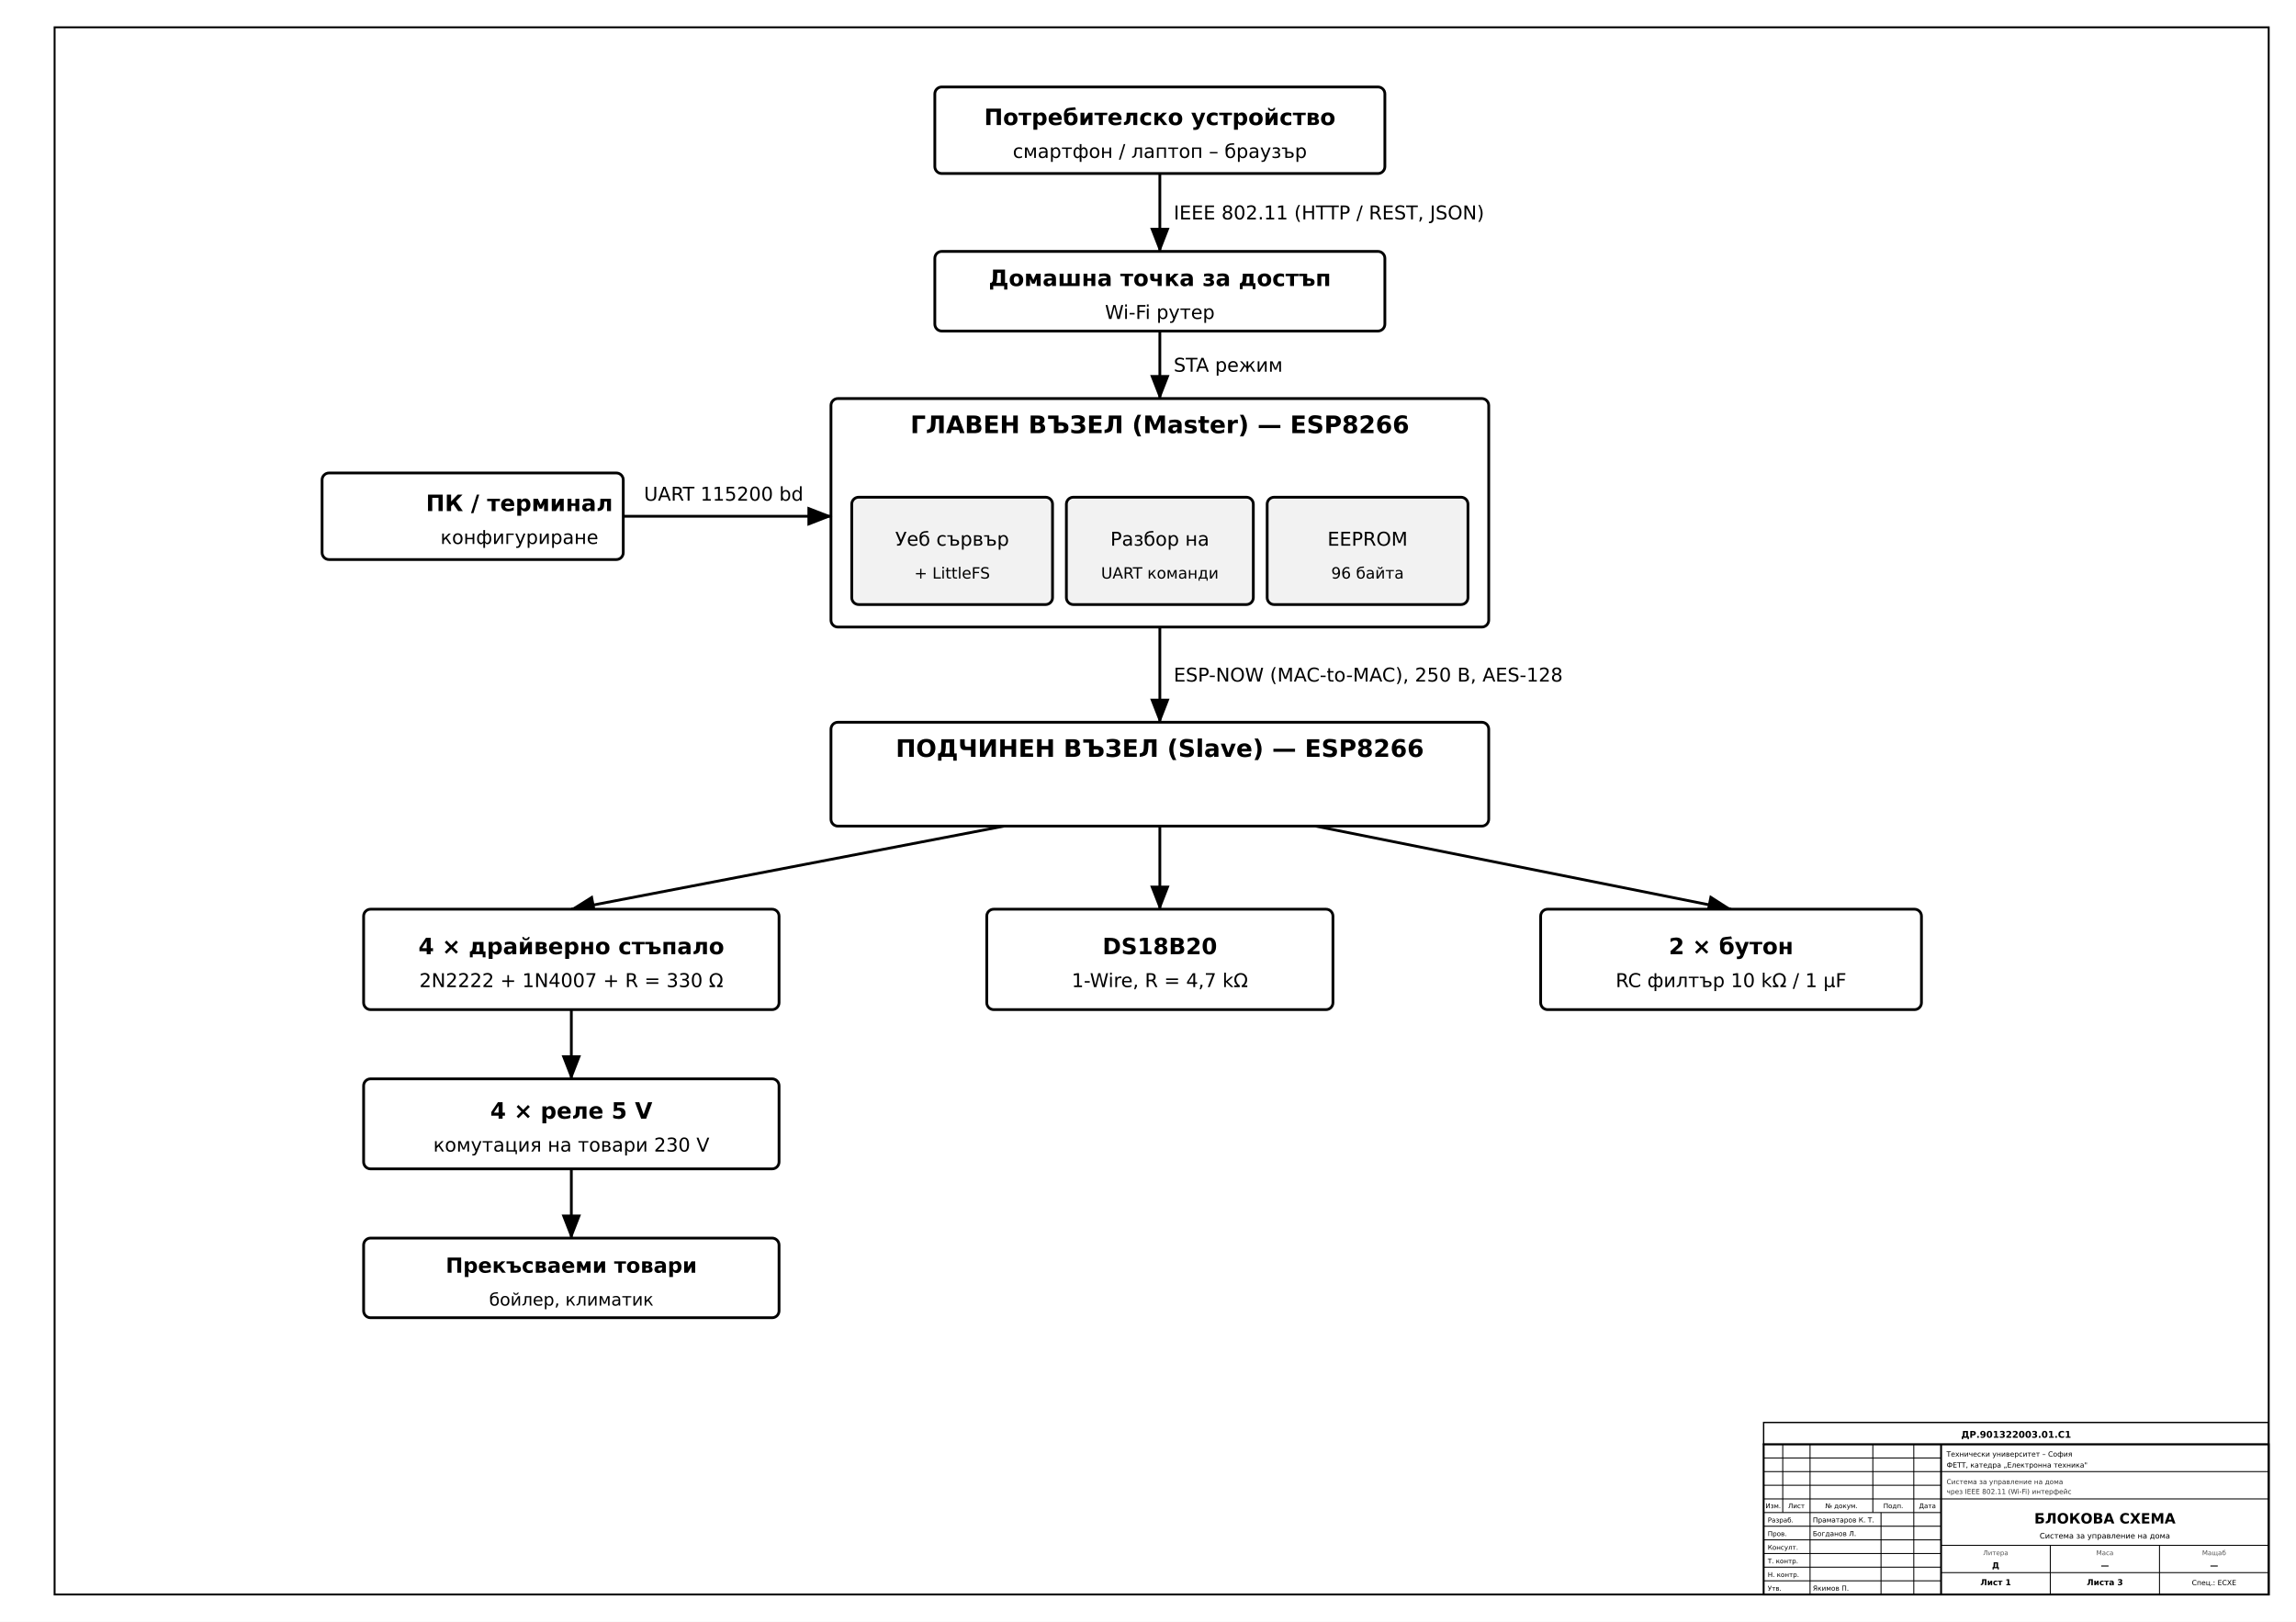
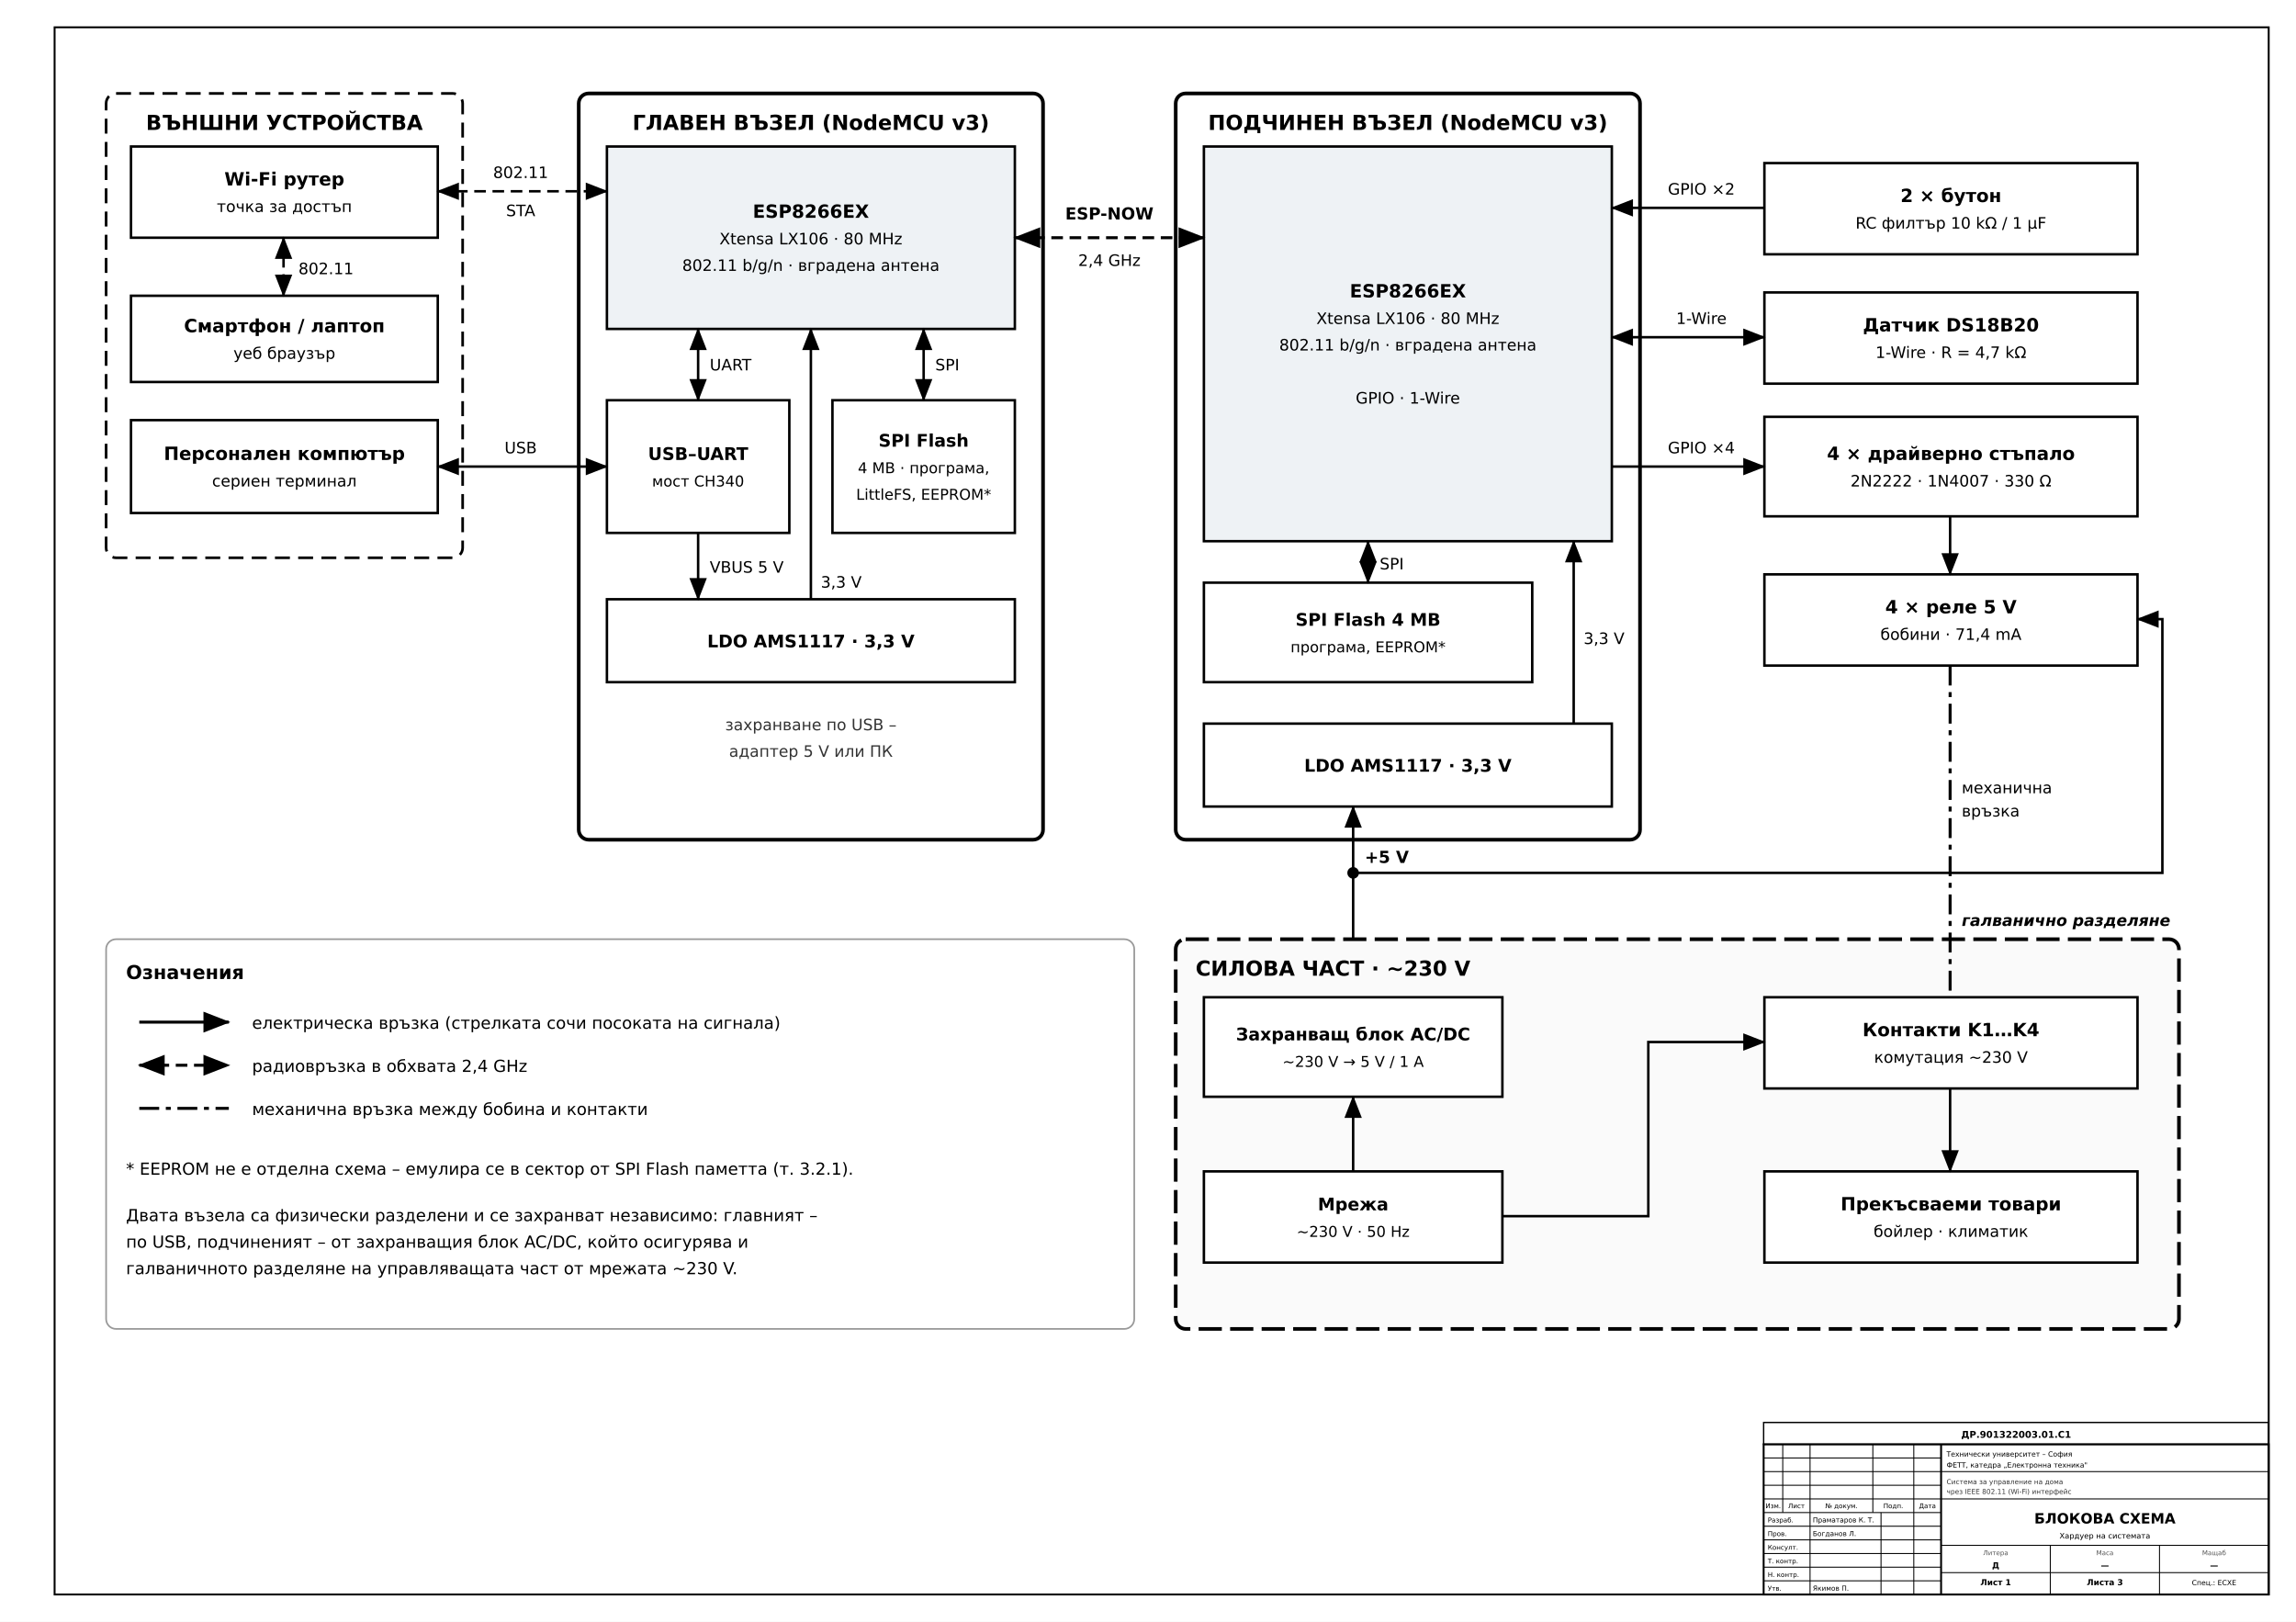
<svg xmlns="http://www.w3.org/2000/svg" width="841mm" height="594mm" viewBox="0 0 841 594">
  <rect width="841" height="594" fill="#fff" />
  <rect x="20" y="10" width="811" height="574" fill="none" stroke="#000" stroke-width="0.7" />
-   <svg x="95.15" y="16.00" width="646.70" height="492.00" viewBox="0 0 1020.0 776.0">
+   <svg x="26.72" y="16.00" width="783.56" height="492.00" viewBox="0 0 1290.0 810.0">
    <defs>
-       <marker id="as734" markerWidth="9" markerHeight="7" refX="8.5" refY="3.5" orient="auto">
+       <marker id="as24" markerWidth="9" markerHeight="7" refX="8.5" refY="3.5" orient="auto">
        <polygon points="0 0, 9 3.5, 0 7" fill="#000" />
      </marker>
+       <marker id="ass24" markerWidth="9" markerHeight="7" refX="0.5" refY="3.5" orient="auto">
+         <polygon points="9 0, 0 3.5, 9 7" fill="#000" />
+       </marker>
    </defs>
-     <rect x="390" y="25" width="260" height="50" rx="4" fill="#fff" stroke="#000" stroke-width="1.6" />
-     <text x="520.0" y="47.0" font-family="DejaVu Sans, Liberation Sans, Arial, sans-serif" font-size="13" font-weight="bold" text-anchor="middle">Потребителско устройство</text>
-     <text x="520.0" y="66.0" font-family="DejaVu Sans, Liberation Sans, Arial, sans-serif" font-size="11" text-anchor="middle">смартфон / лаптоп – браузър</text>
-     <line x1="520" y1="75" x2="520" y2="120" stroke="#000" stroke-width="1.6" marker-end="url(#as734)" />
-     <text x="528.0" y="101.5" font-family="DejaVu Sans, Liberation Sans, Arial, sans-serif" font-size="11">IEEE 802.11 (HTTP / REST, JSON)</text>
-     <rect x="390" y="120" width="260" height="46" rx="4" fill="#fff" stroke="#000" stroke-width="1.6" />
-     <text x="520.0" y="140.0" font-family="DejaVu Sans, Liberation Sans, Arial, sans-serif" font-size="13" font-weight="bold" text-anchor="middle">Домашна точка за достъп</text>
-     <text x="520.0" y="159.0" font-family="DejaVu Sans, Liberation Sans, Arial, sans-serif" font-size="11" text-anchor="middle">Wi-Fi рутер</text>
-     <line x1="520" y1="166" x2="520" y2="205" stroke="#000" stroke-width="1.6" marker-end="url(#as734)" />
-     <text x="528.0" y="189.5" font-family="DejaVu Sans, Liberation Sans, Arial, sans-serif" font-size="11">STA режим</text>
-     <rect x="330" y="205" width="380" height="132" rx="4" fill="#fff" stroke="#000" stroke-width="1.6" />
-     <text x="520.0" y="225" font-family="DejaVu Sans, Liberation Sans, Arial, sans-serif" font-size="14" font-weight="bold" text-anchor="middle">ГЛАВЕН ВЪЗЕЛ (Master) — ESP8266</text>
-     <rect x="342" y="262" width="116" height="62" rx="4" fill="#f2f2f2" stroke="#000" stroke-width="1.6" />
-     <text x="400.0" y="290.0" font-family="DejaVu Sans, Liberation Sans, Arial, sans-serif" font-size="11" font-weight="normal" text-anchor="middle">Уеб сървър</text>
-     <text x="400.0" y="309.0" font-family="DejaVu Sans, Liberation Sans, Arial, sans-serif" font-size="9" text-anchor="middle">+ LittleFS</text>
-     <rect x="466" y="262" width="108" height="62" rx="4" fill="#f2f2f2" stroke="#000" stroke-width="1.6" />
-     <text x="520.0" y="290.0" font-family="DejaVu Sans, Liberation Sans, Arial, sans-serif" font-size="11" font-weight="normal" text-anchor="middle">Разбор на</text>
-     <text x="520.0" y="309.0" font-family="DejaVu Sans, Liberation Sans, Arial, sans-serif" font-size="9" text-anchor="middle">UART команди</text>
-     <rect x="582" y="262" width="116" height="62" rx="4" fill="#f2f2f2" stroke="#000" stroke-width="1.6" />
-     <text x="640.0" y="290.0" font-family="DejaVu Sans, Liberation Sans, Arial, sans-serif" font-size="11" font-weight="normal" text-anchor="middle">EEPROM</text>
-     <text x="640.0" y="309.0" font-family="DejaVu Sans, Liberation Sans, Arial, sans-serif" font-size="9" text-anchor="middle">96 байта</text>
-     <rect x="36" y="248" width="174" height="50" rx="4" fill="#fff" stroke="#000" stroke-width="1.6" />
-     <text x="150.0" y="270.0" font-family="DejaVu Sans, Liberation Sans, Arial, sans-serif" font-size="13" font-weight="bold" text-anchor="middle">ПК / терминал</text>
-     <text x="150.0" y="289.0" font-family="DejaVu Sans, Liberation Sans, Arial, sans-serif" font-size="11" text-anchor="middle">конфигуриране</text>
-     <line x1="210" y1="273" x2="330" y2="273" stroke="#000" stroke-width="1.6" marker-end="url(#as734)" />
-     <text x="268" y="264" font-family="DejaVu Sans, Liberation Sans, Arial, sans-serif" font-size="11" font-weight="normal" text-anchor="middle">UART 115200 bd</text>
-     <line x1="520" y1="337" x2="520" y2="392" stroke="#000" stroke-width="1.6" marker-end="url(#as734)" />
-     <text x="528.0" y="368.5" font-family="DejaVu Sans, Liberation Sans, Arial, sans-serif" font-size="11">ESP-NOW (MAC-to-MAC), 250 B, AES-128</text>
-     <rect x="330" y="392" width="380" height="60" rx="4" fill="#fff" stroke="#000" stroke-width="1.6" />
-     <text x="520.0" y="412" font-family="DejaVu Sans, Liberation Sans, Arial, sans-serif" font-size="14" font-weight="bold" text-anchor="middle">ПОДЧИНЕН ВЪЗЕЛ (Slave) — ESP8266</text>
-     <line x1="430" y1="452" x2="180" y2="500" stroke="#000" stroke-width="1.6" marker-end="url(#as734)" />
-     <line x1="520" y1="452" x2="520" y2="500" stroke="#000" stroke-width="1.6" marker-end="url(#as734)" />
-     <line x1="610" y1="452" x2="850" y2="500" stroke="#000" stroke-width="1.6" marker-end="url(#as734)" />
-     <rect x="60" y="500" width="240" height="58" rx="4" fill="#fff" stroke="#000" stroke-width="1.6" />
-     <text x="180.0" y="526.0" font-family="DejaVu Sans, Liberation Sans, Arial, sans-serif" font-size="13" font-weight="bold" text-anchor="middle">4 × драйверно стъпало</text>
-     <text x="180.0" y="545.0" font-family="DejaVu Sans, Liberation Sans, Arial, sans-serif" font-size="11" text-anchor="middle">2N2222 + 1N4007 + R = 330 Ω</text>
-     <rect x="420" y="500" width="200" height="58" rx="4" fill="#fff" stroke="#000" stroke-width="1.6" />
-     <text x="520.0" y="526.0" font-family="DejaVu Sans, Liberation Sans, Arial, sans-serif" font-size="13" font-weight="bold" text-anchor="middle">DS18B20</text>
-     <text x="520.0" y="545.0" font-family="DejaVu Sans, Liberation Sans, Arial, sans-serif" font-size="11" text-anchor="middle">1-Wire, R = 4,7 kΩ</text>
-     <rect x="740" y="500" width="220" height="58" rx="4" fill="#fff" stroke="#000" stroke-width="1.6" />
-     <text x="850.0" y="526.0" font-family="DejaVu Sans, Liberation Sans, Arial, sans-serif" font-size="13" font-weight="bold" text-anchor="middle">2 × бутон</text>
-     <text x="850.0" y="545.0" font-family="DejaVu Sans, Liberation Sans, Arial, sans-serif" font-size="11" text-anchor="middle">RC филтър 10 kΩ / 1 µF</text>
-     <line x1="180" y1="558" x2="180" y2="598" stroke="#000" stroke-width="1.6" marker-end="url(#as734)" />
-     <rect x="60" y="598" width="240" height="52" rx="4" fill="#fff" stroke="#000" stroke-width="1.6" />
-     <text x="180.0" y="621.0" font-family="DejaVu Sans, Liberation Sans, Arial, sans-serif" font-size="13" font-weight="bold" text-anchor="middle">4 × реле 5 V</text>
-     <text x="180.0" y="640.0" font-family="DejaVu Sans, Liberation Sans, Arial, sans-serif" font-size="11" text-anchor="middle">комутация на товари 230 V</text>
-     <line x1="180" y1="650" x2="180" y2="690" stroke="#000" stroke-width="1.6" marker-end="url(#as734)" />
-     <rect x="60" y="690" width="240" height="46" rx="4" fill="#fff" stroke="#000" stroke-width="1.6" />
-     <text x="180.0" y="710.0" font-family="DejaVu Sans, Liberation Sans, Arial, sans-serif" font-size="12" font-weight="bold" text-anchor="middle">Прекъсваеми товари</text>
-     <text x="180.0" y="729.0" font-family="DejaVu Sans, Liberation Sans, Arial, sans-serif" font-size="10" text-anchor="middle">бойлер, климатик</text>
+     <rect x="20" y="30" width="215" height="280" rx="6" fill="none" stroke="#000" stroke-width="1.6" stroke-dasharray="9 5" />
+     <text x="127.5" y="52" font-family="DejaVu Sans, Liberation Sans, Arial, sans-serif" font-size="12.5" font-weight="bold" text-anchor="middle" fill="#000">ВЪНШНИ УСТРОЙСТВА</text>
+     <rect x="35" y="62" width="185" height="55" fill="#fff" stroke="#000" stroke-width="1.5" />
+     <text x="127.5" y="85.5" font-family="DejaVu Sans, Liberation Sans, Arial, sans-serif" font-size="11" font-weight="bold" text-anchor="middle" fill="#000">Wi-Fi рутер</text>
+     <text x="127.5" y="101.5" font-family="DejaVu Sans, Liberation Sans, Arial, sans-serif" font-size="9.5" font-weight="normal" text-anchor="middle" fill="#000">точка за достъп</text>
+     <rect x="35" y="152" width="185" height="52" fill="#fff" stroke="#000" stroke-width="1.5" />
+     <text x="127.5" y="174.0" font-family="DejaVu Sans, Liberation Sans, Arial, sans-serif" font-size="11" font-weight="bold" text-anchor="middle" fill="#000">Смартфон / лаптоп</text>
+     <text x="127.5" y="190.0" font-family="DejaVu Sans, Liberation Sans, Arial, sans-serif" font-size="9.5" font-weight="normal" text-anchor="middle" fill="#000">уеб браузър</text>
+     <rect x="35" y="227" width="185" height="56" fill="#fff" stroke="#000" stroke-width="1.5" />
+     <text x="127.5" y="251.0" font-family="DejaVu Sans, Liberation Sans, Arial, sans-serif" font-size="11" font-weight="bold" text-anchor="middle" fill="#000">Персонален компютър</text>
+     <text x="127.5" y="267.0" font-family="DejaVu Sans, Liberation Sans, Arial, sans-serif" font-size="9.5" font-weight="normal" text-anchor="middle" fill="#000">сериен терминал</text>
+     <polyline points="127,117 127,152" fill="none" stroke="#000" stroke-width="1.5" stroke-dasharray="7 4" marker-end="url(#as24)" marker-start="url(#ass24)" />
+     <text x="136" y="139" font-family="DejaVu Sans, Liberation Sans, Arial, sans-serif" font-size="9.5" font-weight="normal" text-anchor="start" fill="#000">802.11</text>
+     <rect x="305" y="30" width="280" height="450" rx="6" fill="none" stroke="#000" stroke-width="2.2" />
+     <text x="445.0" y="52" font-family="DejaVu Sans, Liberation Sans, Arial, sans-serif" font-size="12.5" font-weight="bold" text-anchor="middle" fill="#000">ГЛАВЕН ВЪЗЕЛ (NodeMCU v3)</text>
+     <rect x="322" y="62" width="246" height="110" fill="#eef2f5" stroke="#000" stroke-width="1.5" />
+     <text x="445.0" y="105.0" font-family="DejaVu Sans, Liberation Sans, Arial, sans-serif" font-size="11" font-weight="bold" text-anchor="middle" fill="#000">ESP8266EX</text>
+     <text x="445.0" y="121.0" font-family="DejaVu Sans, Liberation Sans, Arial, sans-serif" font-size="9.5" font-weight="normal" text-anchor="middle" fill="#000">Xtensa LX106 · 80 MHz</text>
+     <text x="445.0" y="137.0" font-family="DejaVu Sans, Liberation Sans, Arial, sans-serif" font-size="9.5" font-weight="normal" text-anchor="middle" fill="#000">802.11 b/g/n · вградена антена</text>
+     <rect x="322" y="215" width="110" height="80" fill="#fff" stroke="#000" stroke-width="1.5" />
+     <text x="377.0" y="251.0" font-family="DejaVu Sans, Liberation Sans, Arial, sans-serif" font-size="10.5" font-weight="bold" text-anchor="middle" fill="#000">USB–UART</text>
+     <text x="377.0" y="267.0" font-family="DejaVu Sans, Liberation Sans, Arial, sans-serif" font-size="9.0" font-weight="normal" text-anchor="middle" fill="#000">мост CH340</text>
+     <rect x="458" y="215" width="110" height="80" fill="#fff" stroke="#000" stroke-width="1.5" />
+     <text x="513.0" y="243.0" font-family="DejaVu Sans, Liberation Sans, Arial, sans-serif" font-size="10.5" font-weight="bold" text-anchor="middle" fill="#000">SPI Flash</text>
+     <text x="513.0" y="259.0" font-family="DejaVu Sans, Liberation Sans, Arial, sans-serif" font-size="9.0" font-weight="normal" text-anchor="middle" fill="#000">4 MB · програма,</text>
+     <text x="513.0" y="275.0" font-family="DejaVu Sans, Liberation Sans, Arial, sans-serif" font-size="9.0" font-weight="normal" text-anchor="middle" fill="#000">LittleFS, EEPROM*</text>
+     <rect x="322" y="335" width="246" height="50" fill="#fff" stroke="#000" stroke-width="1.5" />
+     <text x="445.0" y="364.0" font-family="DejaVu Sans, Liberation Sans, Arial, sans-serif" font-size="10.5" font-weight="bold" text-anchor="middle" fill="#000">LDO AMS1117 · 3,3 V</text>
+     <polyline points="377,172 377,215" fill="none" stroke="#000" stroke-width="1.5" marker-end="url(#as24)" marker-start="url(#ass24)" />
+     <text x="384" y="197" font-family="DejaVu Sans, Liberation Sans, Arial, sans-serif" font-size="9.5" font-weight="normal" text-anchor="start" fill="#000">UART</text>
+     <polyline points="513,172 513,215" fill="none" stroke="#000" stroke-width="1.5" marker-end="url(#as24)" marker-start="url(#ass24)" />
+     <text x="520" y="197" font-family="DejaVu Sans, Liberation Sans, Arial, sans-serif" font-size="9.5" font-weight="normal" text-anchor="start" fill="#000">SPI</text>
+     <polyline points="377,295 377,335" fill="none" stroke="#000" stroke-width="1.5" marker-end="url(#as24)" />
+     <text x="384" y="319" font-family="DejaVu Sans, Liberation Sans, Arial, sans-serif" font-size="9.5" font-weight="normal" text-anchor="start" fill="#000">VBUS 5 V</text>
+     <polyline points="445,335 445,172" fill="none" stroke="#000" stroke-width="1.5" marker-end="url(#as24)" />
+     <text x="451" y="328" font-family="DejaVu Sans, Liberation Sans, Arial, sans-serif" font-size="9.5" font-weight="normal" text-anchor="start" fill="#000">3,3 V</text>
+     <text x="445" y="414" font-family="DejaVu Sans, Liberation Sans, Arial, sans-serif" font-size="9.5" font-weight="normal" text-anchor="middle" fill="#333">захранване по USB –</text>
+     <text x="445" y="430" font-family="DejaVu Sans, Liberation Sans, Arial, sans-serif" font-size="9.5" font-weight="normal" text-anchor="middle" fill="#333">адаптер 5 V или ПК</text>
+     <polyline points="220,89 322,89" fill="none" stroke="#000" stroke-width="1.5" stroke-dasharray="7 4" marker-end="url(#as24)" marker-start="url(#ass24)" />
+     <text x="270" y="81" font-family="DejaVu Sans, Liberation Sans, Arial, sans-serif" font-size="9.5" font-weight="normal" text-anchor="middle" fill="#000">802.11</text>
+     <text x="270" y="104" font-family="DejaVu Sans, Liberation Sans, Arial, sans-serif" font-size="9.5" font-weight="normal" text-anchor="middle" fill="#000">STA</text>
+     <polyline points="220,255 322,255" fill="none" stroke="#000" stroke-width="1.5" marker-end="url(#as24)" marker-start="url(#ass24)" />
+     <text x="270" y="247" font-family="DejaVu Sans, Liberation Sans, Arial, sans-serif" font-size="9.5" font-weight="normal" text-anchor="middle" fill="#000">USB</text>
+     <rect x="665" y="30" width="280" height="450" rx="6" fill="none" stroke="#000" stroke-width="2.2" />
+     <text x="805.0" y="52" font-family="DejaVu Sans, Liberation Sans, Arial, sans-serif" font-size="12.5" font-weight="bold" text-anchor="middle" fill="#000">ПОДЧИНЕН ВЪЗЕЛ (NodeMCU v3)</text>
+     <rect x="682" y="62" width="246" height="238" fill="#eef2f5" stroke="#000" stroke-width="1.5" />
+     <text x="805.0" y="153.0" font-family="DejaVu Sans, Liberation Sans, Arial, sans-serif" font-size="11" font-weight="bold" text-anchor="middle" fill="#000">ESP8266EX</text>
+     <text x="805.0" y="169.0" font-family="DejaVu Sans, Liberation Sans, Arial, sans-serif" font-size="9.5" font-weight="normal" text-anchor="middle" fill="#000">Xtensa LX106 · 80 MHz</text>
+     <text x="805.0" y="185.0" font-family="DejaVu Sans, Liberation Sans, Arial, sans-serif" font-size="9.5" font-weight="normal" text-anchor="middle" fill="#000">802.11 b/g/n · вградена антена</text>
+     <text x="805.0" y="201.0" font-family="DejaVu Sans, Liberation Sans, Arial, sans-serif" font-size="9.5" font-weight="normal" text-anchor="middle" fill="#000" />
+     <text x="805.0" y="217.0" font-family="DejaVu Sans, Liberation Sans, Arial, sans-serif" font-size="9.5" font-weight="normal" text-anchor="middle" fill="#000">GPIO · 1-Wire</text>
+     <rect x="682" y="325" width="198" height="60" fill="#fff" stroke="#000" stroke-width="1.5" />
+     <text x="781.0" y="351.0" font-family="DejaVu Sans, Liberation Sans, Arial, sans-serif" font-size="10.5" font-weight="bold" text-anchor="middle" fill="#000">SPI Flash 4 MB</text>
+     <text x="781.0" y="367.0" font-family="DejaVu Sans, Liberation Sans, Arial, sans-serif" font-size="9.0" font-weight="normal" text-anchor="middle" fill="#000">програма, EEPROM*</text>
+     <rect x="682" y="410" width="246" height="50" fill="#fff" stroke="#000" stroke-width="1.5" />
+     <text x="805.0" y="439.0" font-family="DejaVu Sans, Liberation Sans, Arial, sans-serif" font-size="10.5" font-weight="bold" text-anchor="middle" fill="#000">LDO AMS1117 · 3,3 V</text>
+     <polyline points="781,300 781,325" fill="none" stroke="#000" stroke-width="1.5" marker-end="url(#as24)" marker-start="url(#ass24)" />
+     <text x="788" y="317" font-family="DejaVu Sans, Liberation Sans, Arial, sans-serif" font-size="9.5" font-weight="normal" text-anchor="start" fill="#000">SPI</text>
+     <polyline points="905,410 905,300" fill="none" stroke="#000" stroke-width="1.5" marker-end="url(#as24)" />
+     <text x="911" y="362" font-family="DejaVu Sans, Liberation Sans, Arial, sans-serif" font-size="9.5" font-weight="normal" text-anchor="start" fill="#000">3,3 V</text>
+     <polyline points="568,117 682,117" fill="none" stroke="#000" stroke-width="1.8" stroke-dasharray="7 4" marker-end="url(#as24)" marker-start="url(#ass24)" />
+     <text x="625" y="106" font-family="DejaVu Sans, Liberation Sans, Arial, sans-serif" font-size="10" font-weight="bold" text-anchor="middle" fill="#000">ESP-NOW</text>
+     <text x="625" y="134" font-family="DejaVu Sans, Liberation Sans, Arial, sans-serif" font-size="9.5" font-weight="normal" text-anchor="middle" fill="#000">2,4 GHz</text>
+     <rect x="1020" y="72" width="225" height="55" fill="#fff" stroke="#000" stroke-width="1.5" />
+     <text x="1132.5" y="95.5" font-family="DejaVu Sans, Liberation Sans, Arial, sans-serif" font-size="11" font-weight="bold" text-anchor="middle" fill="#000">2 × бутон</text>
+     <text x="1132.5" y="111.5" font-family="DejaVu Sans, Liberation Sans, Arial, sans-serif" font-size="9.5" font-weight="normal" text-anchor="middle" fill="#000">RC филтър 10 kΩ / 1 µF</text>
+     <rect x="1020" y="150" width="225" height="55" fill="#fff" stroke="#000" stroke-width="1.5" />
+     <text x="1132.5" y="173.5" font-family="DejaVu Sans, Liberation Sans, Arial, sans-serif" font-size="11" font-weight="bold" text-anchor="middle" fill="#000">Датчик DS18B20</text>
+     <text x="1132.5" y="189.5" font-family="DejaVu Sans, Liberation Sans, Arial, sans-serif" font-size="9.5" font-weight="normal" text-anchor="middle" fill="#000">1-Wire · R = 4,7 kΩ</text>
+     <rect x="1020" y="225" width="225" height="60" fill="#fff" stroke="#000" stroke-width="1.5" />
+     <text x="1132.5" y="251.0" font-family="DejaVu Sans, Liberation Sans, Arial, sans-serif" font-size="11" font-weight="bold" text-anchor="middle" fill="#000">4 × драйверно стъпало</text>
+     <text x="1132.5" y="267.0" font-family="DejaVu Sans, Liberation Sans, Arial, sans-serif" font-size="9.5" font-weight="normal" text-anchor="middle" fill="#000">2N2222 · 1N4007 · 330 Ω</text>
+     <rect x="1020" y="320" width="225" height="55" fill="#fff" stroke="#000" stroke-width="1.5" />
+     <text x="1132.5" y="343.5" font-family="DejaVu Sans, Liberation Sans, Arial, sans-serif" font-size="11" font-weight="bold" text-anchor="middle" fill="#000">4 × реле 5 V</text>
+     <text x="1132.5" y="359.5" font-family="DejaVu Sans, Liberation Sans, Arial, sans-serif" font-size="9.5" font-weight="normal" text-anchor="middle" fill="#000">бобини · 71,4 mA</text>
+     <polyline points="1020,99 928,99" fill="none" stroke="#000" stroke-width="1.5" marker-end="url(#as24)" />
+     <text x="982" y="91" font-family="DejaVu Sans, Liberation Sans, Arial, sans-serif" font-size="9.5" font-weight="normal" text-anchor="middle" fill="#000">GPIO ×2</text>
+     <polyline points="928,177 1020,177" fill="none" stroke="#000" stroke-width="1.5" marker-end="url(#as24)" marker-start="url(#ass24)" />
+     <text x="982" y="169" font-family="DejaVu Sans, Liberation Sans, Arial, sans-serif" font-size="9.5" font-weight="normal" text-anchor="middle" fill="#000">1-Wire</text>
+     <polyline points="928,255 1020,255" fill="none" stroke="#000" stroke-width="1.5" marker-end="url(#as24)" />
+     <text x="982" y="247" font-family="DejaVu Sans, Liberation Sans, Arial, sans-serif" font-size="9.5" font-weight="normal" text-anchor="middle" fill="#000">GPIO ×4</text>
+     <polyline points="1132,285 1132,320" fill="none" stroke="#000" stroke-width="1.5" marker-end="url(#as24)" />
+     <polyline points="772,575 772,460" fill="none" stroke="#000" stroke-width="1.5" marker-end="url(#as24)" />
+     <circle cx="772" cy="500" r="3.5" fill="#000" />
+     <text x="779" y="494" font-family="DejaVu Sans, Liberation Sans, Arial, sans-serif" font-size="10" font-weight="bold" text-anchor="start" fill="#000">+5 V</text>
+     <polyline points="772,500 1260,500 1260,347 1245,347" fill="none" stroke="#000" stroke-width="1.5" marker-end="url(#as24)" />
+     <rect x="665" y="540" width="605" height="235" rx="6" fill="#fafafa" stroke="#000" stroke-width="2.2" stroke-dasharray="14 5" />
+     <text x="677" y="562" font-family="DejaVu Sans, Liberation Sans, Arial, sans-serif" font-size="12.5" font-weight="bold" text-anchor="start" fill="#000">СИЛОВА ЧАСТ · ~230 V</text>
+     <rect x="682" y="575" width="180" height="60" fill="#fff" stroke="#000" stroke-width="1.5" />
+     <text x="772.0" y="601.0" font-family="DejaVu Sans, Liberation Sans, Arial, sans-serif" font-size="10.5" font-weight="bold" text-anchor="middle" fill="#000">Захранващ блок AC/DC</text>
+     <text x="772.0" y="617.0" font-family="DejaVu Sans, Liberation Sans, Arial, sans-serif" font-size="9.0" font-weight="normal" text-anchor="middle" fill="#000">~230 V → 5 V / 1 A</text>
+     <rect x="682" y="680" width="180" height="55" fill="#fff" stroke="#000" stroke-width="1.5" />
+     <text x="772.0" y="703.5" font-family="DejaVu Sans, Liberation Sans, Arial, sans-serif" font-size="10.5" font-weight="bold" text-anchor="middle" fill="#000">Мрежа</text>
+     <text x="772.0" y="719.5" font-family="DejaVu Sans, Liberation Sans, Arial, sans-serif" font-size="9.0" font-weight="normal" text-anchor="middle" fill="#000">~230 V · 50 Hz</text>
+     <rect x="1020" y="575" width="225" height="55" fill="#fff" stroke="#000" stroke-width="1.5" />
+     <text x="1132.5" y="598.5" font-family="DejaVu Sans, Liberation Sans, Arial, sans-serif" font-size="11" font-weight="bold" text-anchor="middle" fill="#000">Контакти K1…K4</text>
+     <text x="1132.5" y="614.5" font-family="DejaVu Sans, Liberation Sans, Arial, sans-serif" font-size="9.5" font-weight="normal" text-anchor="middle" fill="#000">комутация ~230 V</text>
+     <rect x="1020" y="680" width="225" height="55" fill="#fff" stroke="#000" stroke-width="1.5" />
+     <text x="1132.5" y="703.5" font-family="DejaVu Sans, Liberation Sans, Arial, sans-serif" font-size="11" font-weight="bold" text-anchor="middle" fill="#000">Прекъсваеми товари</text>
+     <text x="1132.5" y="719.5" font-family="DejaVu Sans, Liberation Sans, Arial, sans-serif" font-size="9.5" font-weight="normal" text-anchor="middle" fill="#000">бойлер · климатик</text>
+     <polyline points="772,680 772,635" fill="none" stroke="#000" stroke-width="1.5" marker-end="url(#as24)" />
+     <polyline points="862,707 950,707 950,602 1020,602" fill="none" stroke="#000" stroke-width="1.5" marker-end="url(#as24)" />
+     <polyline points="1132,630 1132,680" fill="none" stroke="#000" stroke-width="1.5" marker-end="url(#as24)" />
+     <polyline points="1132,375 1132,575" fill="none" stroke="#000" stroke-width="1.8" stroke-dasharray="12 4 3 4" />
+     <text x="1139" y="452" font-family="DejaVu Sans, Liberation Sans, Arial, sans-serif" font-size="9.5" font-weight="normal" text-anchor="start" fill="#000">механична</text>
+     <text x="1139" y="466" font-family="DejaVu Sans, Liberation Sans, Arial, sans-serif" font-size="9.5" font-weight="normal" text-anchor="start" fill="#000">връзка</text>
+     <text x="1139" y="532" font-family="DejaVu Sans, Liberation Sans, Arial, sans-serif" font-size="9.5" font-weight="bold" text-anchor="start" fill="#000" font-style="italic">галванично разделяне</text>
+     <rect x="20" y="540" width="620" height="235" rx="6" fill="none" stroke="#999" stroke-width="1" />
+     <text x="32" y="564" font-family="DejaVu Sans, Liberation Sans, Arial, sans-serif" font-size="11.5" font-weight="bold" text-anchor="start" fill="#000">Означения</text>
+     <polyline points="40,590 94,590" fill="none" stroke="#000" stroke-width="1.8" marker-end="url(#as24)" />
+     <text x="108" y="594" font-family="DejaVu Sans, Liberation Sans, Arial, sans-serif" font-size="10" font-weight="normal" text-anchor="start" fill="#000">електрическа връзка (стрелката сочи посоката на сигнала)</text>
+     <polyline points="40,616 94,616" fill="none" stroke="#000" stroke-width="1.8" stroke-dasharray="7 4" marker-end="url(#as24)" marker-start="url(#ass24)" />
+     <text x="108" y="620" font-family="DejaVu Sans, Liberation Sans, Arial, sans-serif" font-size="10" font-weight="normal" text-anchor="start" fill="#000">радиовръзка в обхвата 2,4 GHz</text>
+     <polyline points="40,642 94,642" fill="none" stroke="#000" stroke-width="1.8" stroke-dasharray="12 4 3 4" />
+     <text x="108" y="646" font-family="DejaVu Sans, Liberation Sans, Arial, sans-serif" font-size="10" font-weight="normal" text-anchor="start" fill="#000">механична връзка между бобина и контакти</text>
+     <text x="32" y="682" font-family="DejaVu Sans, Liberation Sans, Arial, sans-serif" font-size="10" font-weight="normal" text-anchor="start" fill="#000">*  EEPROM не е отделна схема – емулира се в сектор от SPI Flash паметта (т. 3.2.1).</text>
+     <text x="32" y="710" font-family="DejaVu Sans, Liberation Sans, Arial, sans-serif" font-size="10" font-weight="normal" text-anchor="start" fill="#000">Двата възела са физически разделени и се захранват независимо: главният –</text>
+     <text x="32" y="726" font-family="DejaVu Sans, Liberation Sans, Arial, sans-serif" font-size="10" font-weight="normal" text-anchor="start" fill="#000">по USB, подчиненият – от захранващия блок AC/DC, който осигурява и</text>
+     <text x="32" y="742" font-family="DejaVu Sans, Liberation Sans, Arial, sans-serif" font-size="10" font-weight="normal" text-anchor="start" fill="#000">галваничното разделяне на управляващата част от мрежата ~230 V.</text>
  </svg>
  <rect x="646" y="529" width="185" height="55" fill="none" stroke="#000" stroke-width="0.7" />
  <line x1="711" y1="529" x2="711" y2="584" stroke="#000" stroke-width="0.7" />
  <line x1="646" y1="534" x2="711" y2="534" stroke="#000" stroke-width="0.35" />
  <line x1="646" y1="539" x2="711" y2="539" stroke="#000" stroke-width="0.35" />
  <line x1="646" y1="544" x2="711" y2="544" stroke="#000" stroke-width="0.35" />
  <line x1="646" y1="549" x2="711" y2="549" stroke="#000" stroke-width="0.35" />
  <line x1="646" y1="554" x2="711" y2="554" stroke="#000" stroke-width="0.35" />
  <line x1="646" y1="559" x2="711" y2="559" stroke="#000" stroke-width="0.35" />
  <line x1="646" y1="564" x2="711" y2="564" stroke="#000" stroke-width="0.35" />
  <line x1="646" y1="569" x2="711" y2="569" stroke="#000" stroke-width="0.35" />
  <line x1="646" y1="574" x2="711" y2="574" stroke="#000" stroke-width="0.35" />
  <line x1="646" y1="579" x2="711" y2="579" stroke="#000" stroke-width="0.35" />
  <line x1="653" y1="529" x2="653" y2="554" stroke="#000" stroke-width="0.35" />
  <line x1="663" y1="529" x2="663" y2="554" stroke="#000" stroke-width="0.35" />
  <line x1="686" y1="529" x2="686" y2="554" stroke="#000" stroke-width="0.35" />
  <line x1="701" y1="529" x2="701" y2="554" stroke="#000" stroke-width="0.35" />
  <text x="649.5" y="552.4" font-family="DejaVu Sans, Liberation Sans, Arial, sans-serif" font-size="2.4" font-weight="normal" text-anchor="middle" fill="#000">Изм.</text>
  <text x="658.0" y="552.4" font-family="DejaVu Sans, Liberation Sans, Arial, sans-serif" font-size="2.4" font-weight="normal" text-anchor="middle" fill="#000">Лист</text>
  <text x="674.5" y="552.4" font-family="DejaVu Sans, Liberation Sans, Arial, sans-serif" font-size="2.4" font-weight="normal" text-anchor="middle" fill="#000">№ докум.</text>
  <text x="693.5" y="552.4" font-family="DejaVu Sans, Liberation Sans, Arial, sans-serif" font-size="2.4" font-weight="normal" text-anchor="middle" fill="#000">Подп.</text>
  <text x="706.0" y="552.4" font-family="DejaVu Sans, Liberation Sans, Arial, sans-serif" font-size="2.4" font-weight="normal" text-anchor="middle" fill="#000">Дата</text>
  <line x1="663" y1="554" x2="663" y2="584" stroke="#000" stroke-width="0.35" />
  <line x1="689" y1="554" x2="689" y2="584" stroke="#000" stroke-width="0.35" />
  <line x1="701" y1="554" x2="701" y2="584" stroke="#000" stroke-width="0.35" />
  <text x="647.5" y="557.6" font-family="DejaVu Sans, Liberation Sans, Arial, sans-serif" font-size="2.4" font-weight="normal" text-anchor="start" fill="#000">Разраб.</text>
  <text x="664" y="557.6" font-family="DejaVu Sans, Liberation Sans, Arial, sans-serif" font-size="2.5" font-weight="normal" text-anchor="start" fill="#000">Праматаров К. Т.</text>
  <text x="647.5" y="562.6" font-family="DejaVu Sans, Liberation Sans, Arial, sans-serif" font-size="2.4" font-weight="normal" text-anchor="start" fill="#000">Пров.</text>
  <text x="664" y="562.6" font-family="DejaVu Sans, Liberation Sans, Arial, sans-serif" font-size="2.5" font-weight="normal" text-anchor="start" fill="#000">Богданов Л.</text>
  <text x="647.5" y="567.6" font-family="DejaVu Sans, Liberation Sans, Arial, sans-serif" font-size="2.4" font-weight="normal" text-anchor="start" fill="#000">Консулт.</text>
  <text x="647.5" y="572.6" font-family="DejaVu Sans, Liberation Sans, Arial, sans-serif" font-size="2.4" font-weight="normal" text-anchor="start" fill="#000">Т. контр.</text>
  <text x="647.5" y="577.6" font-family="DejaVu Sans, Liberation Sans, Arial, sans-serif" font-size="2.4" font-weight="normal" text-anchor="start" fill="#000">Н. контр.</text>
  <text x="647.5" y="582.6" font-family="DejaVu Sans, Liberation Sans, Arial, sans-serif" font-size="2.4" font-weight="normal" text-anchor="start" fill="#000">Утв.</text>
  <text x="664" y="582.6" font-family="DejaVu Sans, Liberation Sans, Arial, sans-serif" font-size="2.5" font-weight="normal" text-anchor="start" fill="#000">Якимов П.</text>
  <text x="713" y="533.5" font-family="DejaVu Sans, Liberation Sans, Arial, sans-serif" font-size="2.6" font-weight="normal" text-anchor="start" fill="#000">Технически университет – София</text>
  <text x="713" y="537.5" font-family="DejaVu Sans, Liberation Sans, Arial, sans-serif" font-size="2.6" font-weight="normal" text-anchor="start" fill="#000">ФЕТТ, катедра „Електронна техника"</text>
  <line x1="711" y1="539" x2="831" y2="539" stroke="#000" stroke-width="0.35" />
  <text x="713" y="543.6" font-family="DejaVu Sans, Liberation Sans, Arial, sans-serif" font-size="2.5" font-weight="normal" text-anchor="start" fill="#333">Система за управление на дома</text>
  <text x="713" y="547.2" font-family="DejaVu Sans, Liberation Sans, Arial, sans-serif" font-size="2.5" font-weight="normal" text-anchor="start" fill="#333">чрез IEEE 802.11 (Wi-Fi) интерфейс</text>
  <line x1="711" y1="549" x2="831" y2="549" stroke="#000" stroke-width="0.35" />
  <text x="771" y="558" font-family="DejaVu Sans, Liberation Sans, Arial, sans-serif" font-size="5.2" font-weight="bold" text-anchor="middle" fill="#000">БЛОКОВА СХЕМА</text>
-   <text x="771" y="563.5" font-family="DejaVu Sans, Liberation Sans, Arial, sans-serif" font-size="2.8" font-weight="normal" text-anchor="middle" fill="#000">Система за управление на дома</text>
+   <text x="771" y="563.5" font-family="DejaVu Sans, Liberation Sans, Arial, sans-serif" font-size="2.8" font-weight="normal" text-anchor="middle" fill="#000">Хардуер на системата</text>
  <line x1="711" y1="566" x2="831" y2="566" stroke="#000" stroke-width="0.35" />
  <line x1="751" y1="566" x2="751" y2="576" stroke="#000" stroke-width="0.35" />
  <line x1="791" y1="566" x2="791" y2="576" stroke="#000" stroke-width="0.35" />
  <line x1="711" y1="576" x2="831" y2="576" stroke="#000" stroke-width="0.35" />
  <text x="731" y="569.6" font-family="DejaVu Sans, Liberation Sans, Arial, sans-serif" font-size="2.4" font-weight="normal" text-anchor="middle" fill="#555">Литера</text>
  <text x="731" y="574.4" font-family="DejaVu Sans, Liberation Sans, Arial, sans-serif" font-size="3.0" font-weight="bold" text-anchor="middle" fill="#000">Д</text>
  <text x="771" y="569.6" font-family="DejaVu Sans, Liberation Sans, Arial, sans-serif" font-size="2.4" font-weight="normal" text-anchor="middle" fill="#555">Маса</text>
  <text x="771" y="574.4" font-family="DejaVu Sans, Liberation Sans, Arial, sans-serif" font-size="3.0" font-weight="bold" text-anchor="middle" fill="#000">—</text>
  <text x="811" y="569.6" font-family="DejaVu Sans, Liberation Sans, Arial, sans-serif" font-size="2.4" font-weight="normal" text-anchor="middle" fill="#555">Мащаб</text>
  <text x="811" y="574.4" font-family="DejaVu Sans, Liberation Sans, Arial, sans-serif" font-size="3.0" font-weight="bold" text-anchor="middle" fill="#000">—</text>
  <line x1="751" y1="576" x2="751" y2="584" stroke="#000" stroke-width="0.35" />
  <line x1="791" y1="576" x2="791" y2="584" stroke="#000" stroke-width="0.35" />
  <text x="731" y="580.6" font-family="DejaVu Sans, Liberation Sans, Arial, sans-serif" font-size="3.0" font-weight="bold" text-anchor="middle" fill="#000">Лист 1</text>
  <text x="771" y="580.6" font-family="DejaVu Sans, Liberation Sans, Arial, sans-serif" font-size="3.0" font-weight="bold" text-anchor="middle" fill="#000">Листа 3</text>
  <text x="811" y="580.6" font-family="DejaVu Sans, Liberation Sans, Arial, sans-serif" font-size="2.6" font-weight="normal" text-anchor="middle" fill="#000">Спец.: ЕСХЕ</text>
  <rect x="646" y="521" width="185" height="8" fill="none" stroke="#000" stroke-width="0.5" />
  <text x="738.5" y="526.6" font-family="DejaVu Sans, Liberation Sans, Arial, sans-serif" font-size="3.4" font-weight="bold" text-anchor="middle" fill="#000">ДР.901322003.01.С1</text>
</svg>
